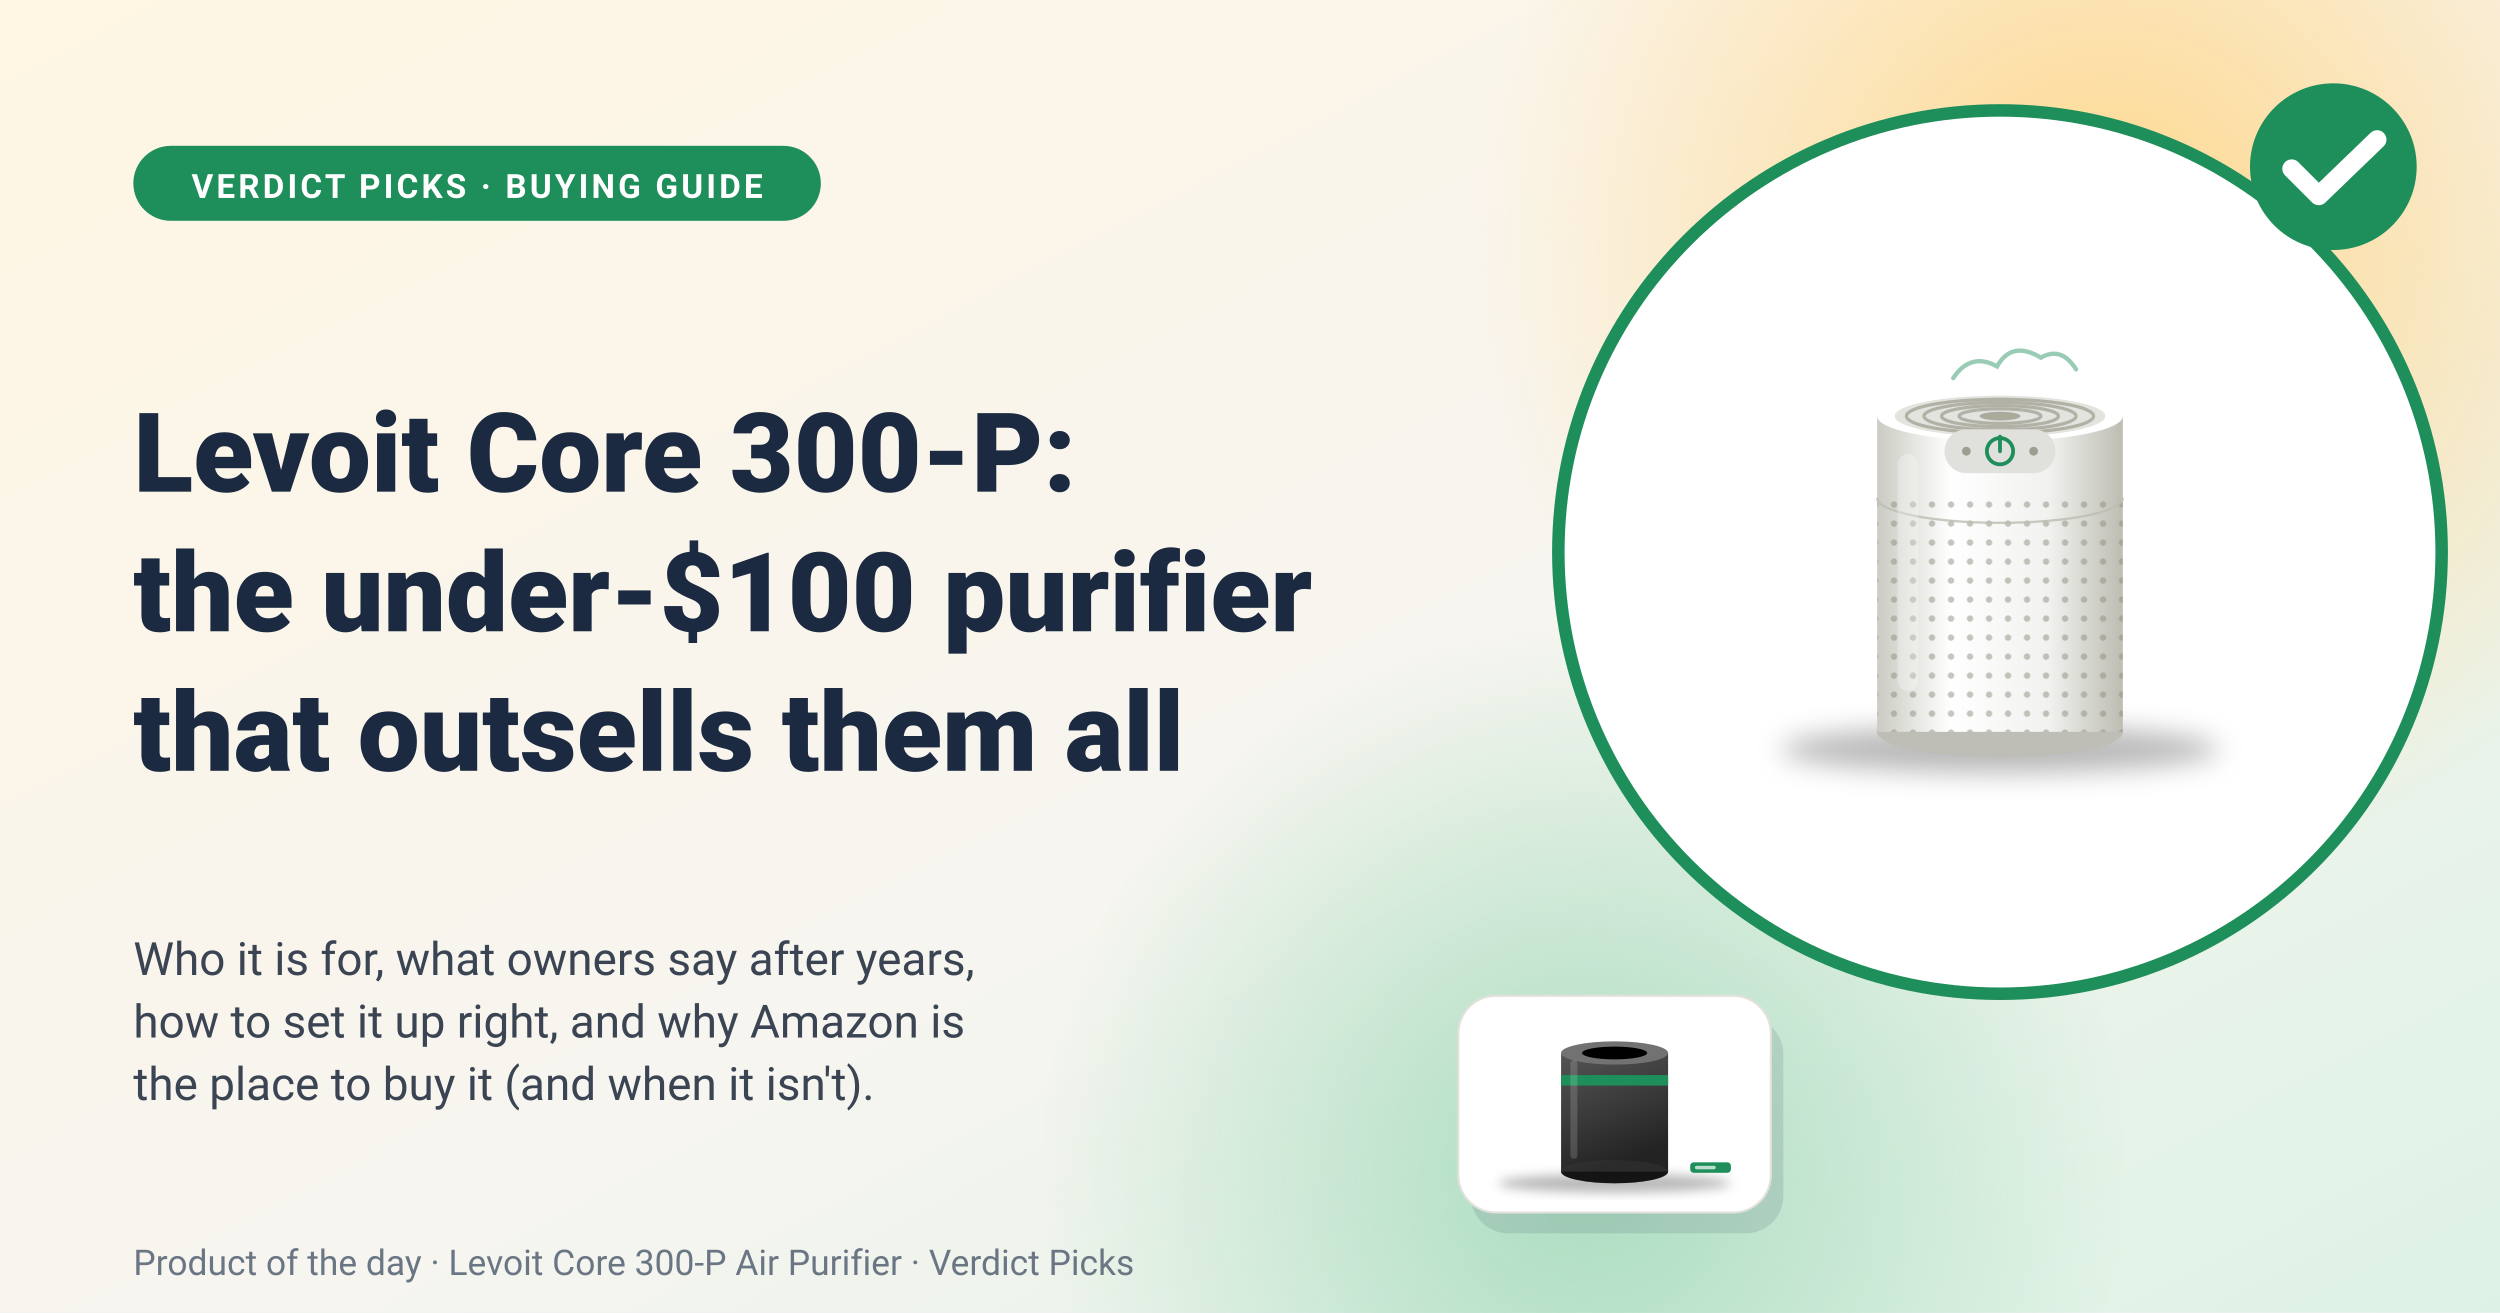
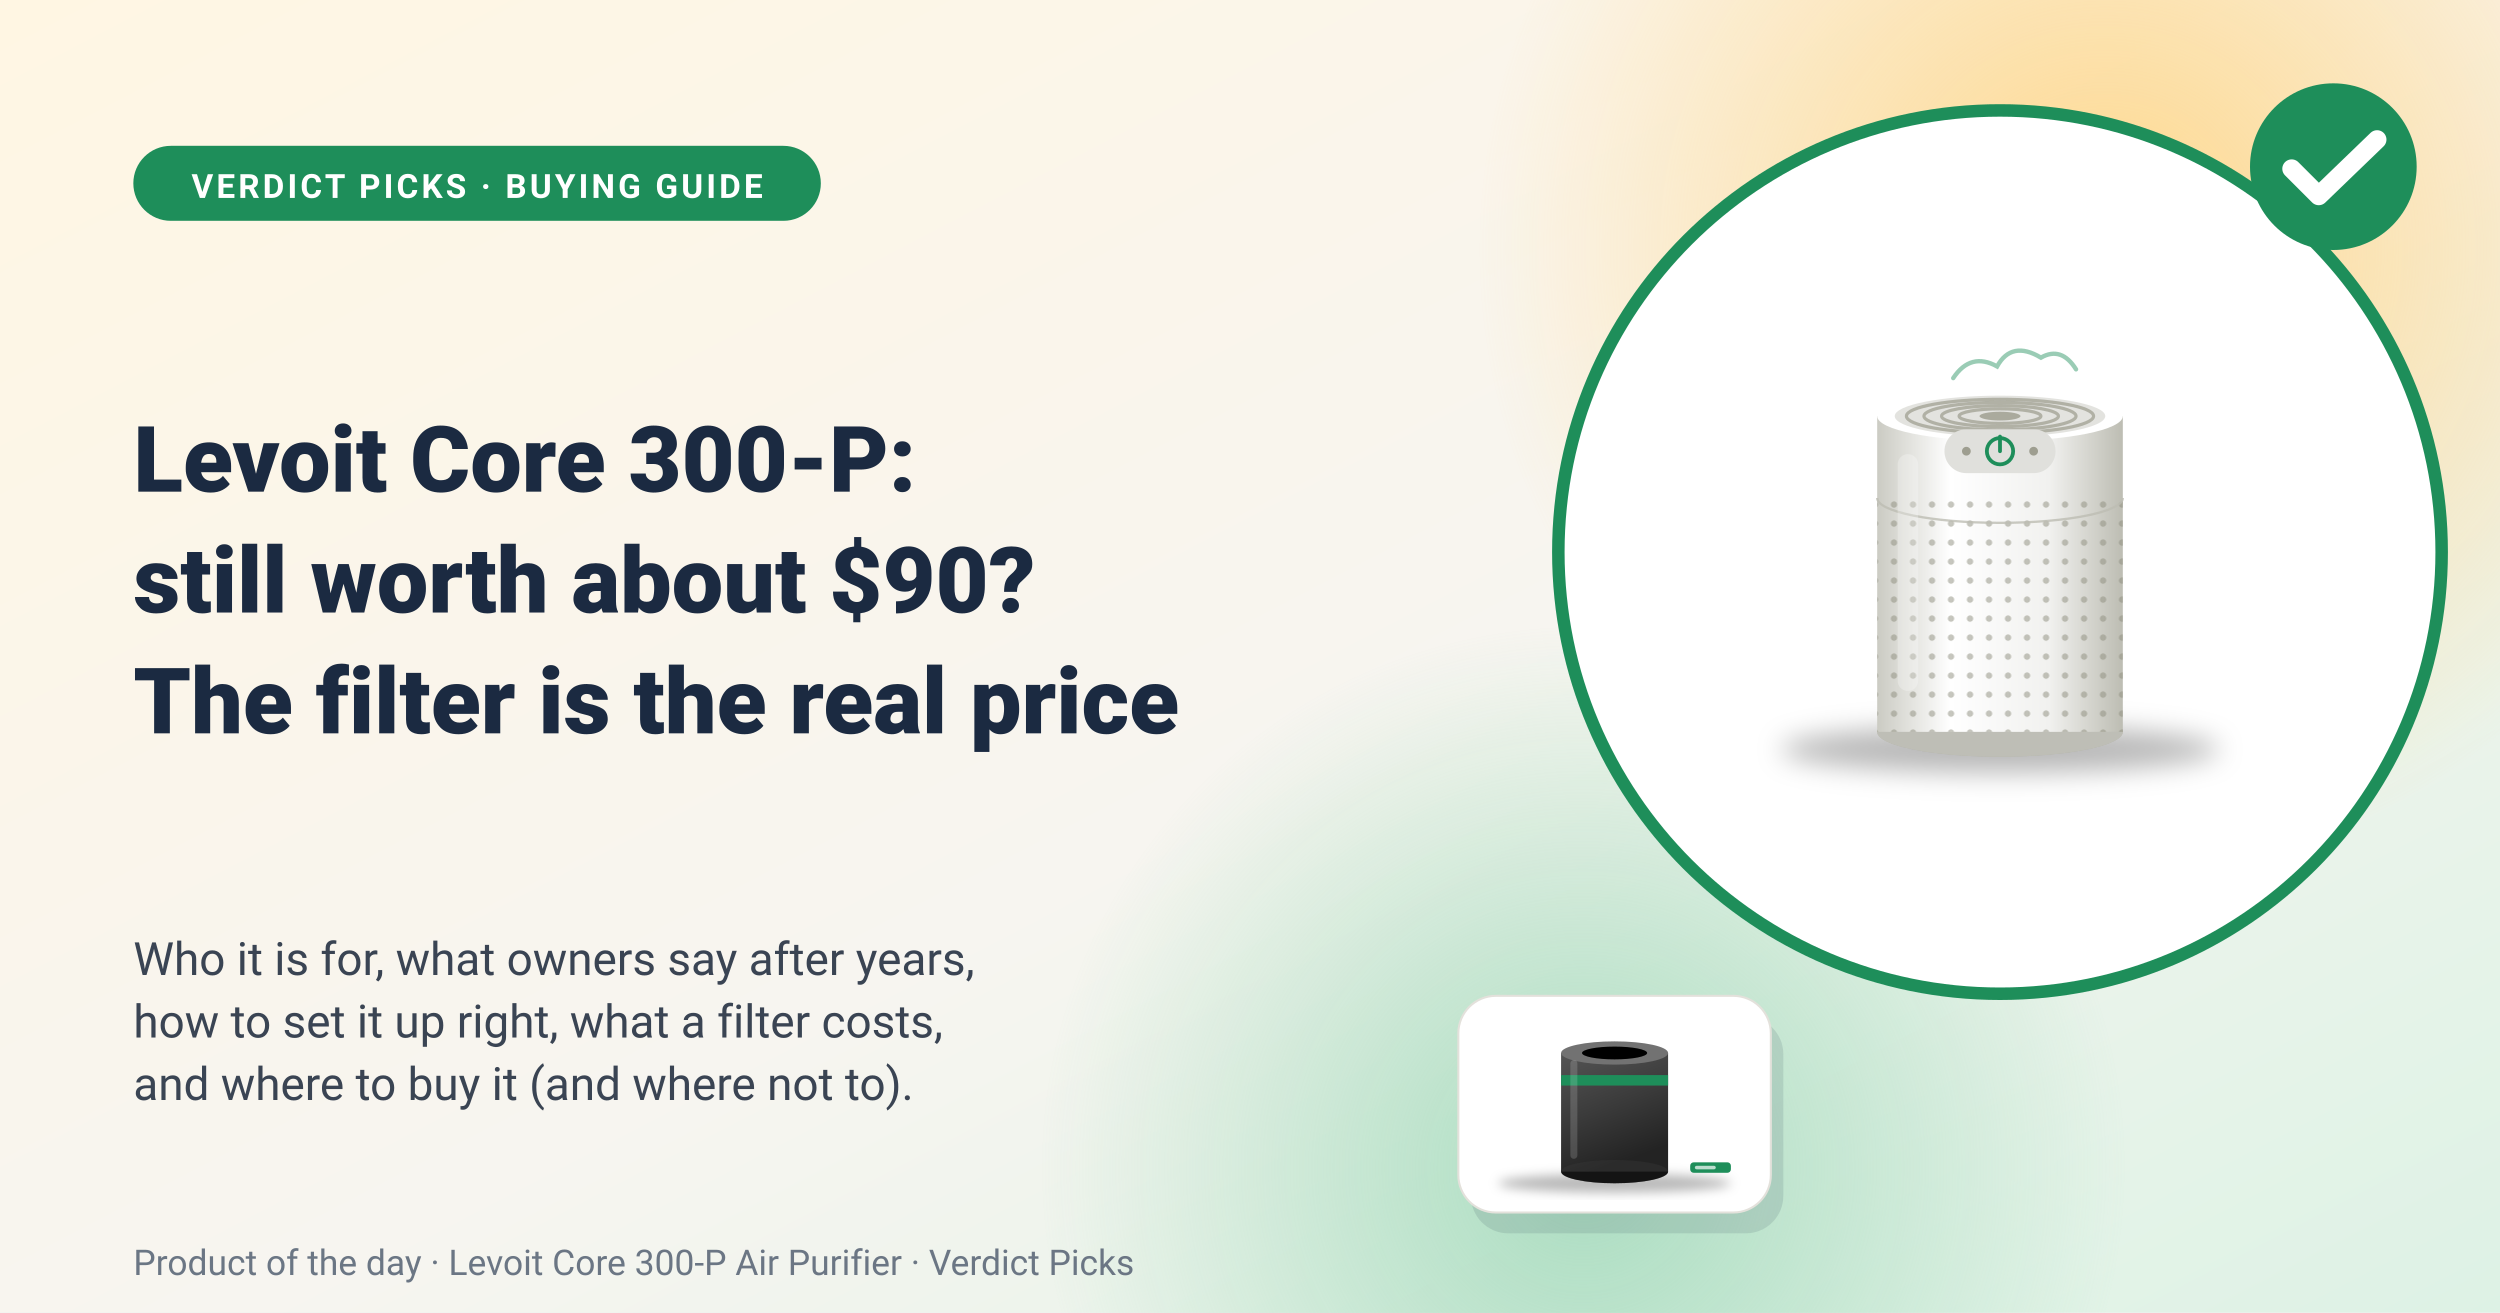
- <svg xmlns="http://www.w3.org/2000/svg" viewBox="0 0 1200 630" role="img" aria-label="Levoit Core 300-P Air Purifier review 2026: who it is for, what owners say, how to use it, and why Amazon is the place to buy it (Verdict Picks)">
+ <svg xmlns="http://www.w3.org/2000/svg" viewBox="0 0 1200 630" role="img" aria-label="Levoit Core 300-P Air Purifier review 2026: is the under-$100 bedroom purifier still worth about $90, why the filter is the real price, and where to buy it (Verdict Picks)">
  <defs>
    <linearGradient id="bc-bg" x1="0" y1="0" x2="1" y2="1">
      <stop offset="0" stop-color="#FFF6E3" />
      <stop offset="0.55" stop-color="#F7F5F0" />
      <stop offset="1" stop-color="#DDF2E5" />
    </linearGradient>
    <radialGradient id="bc-sun" cx="50%" cy="50%" r="50%">
      <stop offset="0" stop-color="#FFD27A" stop-opacity="0.85" />
      <stop offset="1" stop-color="#FFD27A" stop-opacity="0" />
    </radialGradient>
    <radialGradient id="bc-leaf" cx="50%" cy="50%" r="50%">
      <stop offset="0" stop-color="#8FD3AE" stop-opacity="0.7" />
      <stop offset="1" stop-color="#8FD3AE" stop-opacity="0" />
    </radialGradient>
  </defs>
  <rect width="1200" height="630" fill="url(#bc-bg)" />
  <circle cx="1010" cy="120" r="300" fill="url(#bc-sun)" />
  <circle cx="760" cy="560" r="260" fill="url(#bc-leaf)" />
  <g font-family="-apple-system,Segoe UI,Roboto,Helvetica,Arial,sans-serif">
    <rect x="64" y="70" width="330" height="36" rx="18" fill="#1E8E5A" />
    <text x="229" y="95" text-anchor="middle" font-size="16" font-weight="700" fill="#fff" letter-spacing="1.5">VERDICT PICKS · BUYING GUIDE</text>
-     <text x="64" y="236" font-size="53" font-weight="800" fill="#1B2A41">Levoit Core 300-P:</text>
-     <text x="64" y="303" font-size="53" font-weight="800" fill="#1B2A41">the under-$100 purifier</text>
-     <text x="64" y="370" font-size="53" font-weight="800" fill="#1B2A41">that outsells them all</text>
+     <text x="64" y="236" font-size="44" font-weight="800" fill="#1B2A41">Levoit Core 300-P:</text>
+     <text x="64" y="294" font-size="44" font-weight="800" fill="#1B2A41">still worth about $90?</text>
+     <text x="64" y="352" font-size="44" font-weight="800" fill="#1B2A41">The filter is the real price</text>
    <text x="64" y="468" font-size="22" fill="#3A4453">Who it is for, what owners say after years,</text>
-     <text x="64" y="498" font-size="22" fill="#3A4453">how to set it up right, and why Amazon is</text>
-     <text x="64" y="528" font-size="22" fill="#3A4453">the place to buy it (and when it isn't).</text>
+     <text x="64" y="498" font-size="22" fill="#3A4453">how to set it up right, what a filter costs,</text>
+     <text x="64" y="528" font-size="22" fill="#3A4453">and where to buy it (and where not to).</text>
    <text x="64" y="612" font-size="17" fill="#6B7684">Product of the day · Levoit Core 300-P Air Purifier · Verdict Picks</text>
  </g>
  <circle cx="960" cy="265" r="212" fill="#fff" />
  <circle cx="960" cy="265" r="212" fill="none" stroke="#1E8E5A" stroke-width="6" />
  <g transform="translate(749.4737 128.1579) scale(0.7017544)">
    <defs>
      <radialGradient id="bchero-bg" cx="50%" cy="38%" r="72%">
        <stop offset="0" stop-color="#ffffff" />
        <stop offset="0.7" stop-color="#f3f3f1" />
        <stop offset="1" stop-color="#e4e4e1" />
      </radialGradient>
      <filter id="bchero-blur" x="-30%" y="-80%" width="160%" height="300%">
        <feGaussianBlur stdDeviation="9" />
      </filter>
      <filter id="bchero-soft" x="-20%" y="-20%" width="140%" height="140%">
        <feGaussianBlur stdDeviation="2.2" />
      </filter>
      <filter id="bchero-glow" x="-50%" y="-50%" width="200%" height="200%">
        <feGaussianBlur stdDeviation="5" />
      </filter>
      <linearGradient id="bchero-front" x1="0" y1="0" x2="0.35" y2="1">
        <stop offset="0" stop-color="#ffffff" />
        <stop offset="0.55" stop-color="#F1F1EF" />
        <stop offset="1" stop-color="#dcdcd7" />
      </linearGradient>
      <linearGradient id="bchero-side" x1="0" y1="0" x2="1" y2="1">
        <stop offset="0" stop-color="#e3e3df" />
        <stop offset="1" stop-color="#c1c1b9" />
      </linearGradient>
      <linearGradient id="bchero-top" x1="0" y1="0" x2="1" y2="1">
        <stop offset="0" stop-color="#ffffff" />
        <stop offset="1" stop-color="#ffffff" />
      </linearGradient>
      <radialGradient id="bchero-dome" cx="38%" cy="32%" r="75%">
        <stop offset="0" stop-color="#ffffff" />
        <stop offset="0.6" stop-color="#F1F1EF" />
        <stop offset="1" stop-color="#d0d0c9" />
      </radialGradient>
      <linearGradient id="bchero-gloss" x1="0" y1="0" x2="1" y2="1">
        <stop offset="0" stop-color="#ffffff" stop-opacity="0.55" />
        <stop offset="0.5" stop-color="#ffffff" stop-opacity="0.05" />
        <stop offset="1" stop-color="#ffffff" stop-opacity="0" />
      </linearGradient>
      <linearGradient id="bchero-screen" x1="0" y1="0" x2="1" y2="1">
        <stop offset="0" stop-color="#1d2a3a" />
        <stop offset="1" stop-color="#060a10" />
      </linearGradient>
      <linearGradient id="bchero-metal" x1="0" y1="0" x2="1" y2="0">
        <stop offset="0" stop-color="#d9d9d6" />
        <stop offset="0.35" stop-color="#f4f4f2" />
        <stop offset="0.65" stop-color="#bdbdb9" />
        <stop offset="1" stop-color="#e6e6e3" />
      </linearGradient>
      <linearGradient id="bchero-accent" x1="0" y1="0" x2="0" y2="1">
        <stop offset="0" stop-color="#2bcd82" />
        <stop offset="1" stop-color="#135b3a" />
      </linearGradient>
      <linearGradient id="bchero-lens" x1="0" y1="0" x2="1" y2="1">
        <stop offset="0" stop-color="#5a6470" />
        <stop offset="0.45" stop-color="#1c2129" />
        <stop offset="0.55" stop-color="#2b323c" />
        <stop offset="1" stop-color="#0c0f14" />
      </linearGradient>
    </defs>
    <ellipse cx="300" cy="330" rx="150" ry="16" fill="#000" opacity="0.28" filter="url(#bchero-blur)" />
    <defs>
      <pattern id="bchero-holes" width="13" height="13" patternUnits="userSpaceOnUse">
        <circle cx="6.5" cy="6.5" r="2.2" fill="#8d8d7d" opacity="0.5" />
      </pattern>
      <linearGradient id="bchero-shell" x1="0" y1="0" x2="1" y2="0">
        <stop offset="0" stop-color="#cbcbc3" />
        <stop offset="0.3" stop-color="#ffffff" />
        <stop offset="0.7" stop-color="#F1F1EF" />
        <stop offset="1" stop-color="#bdbdb3" />
      </linearGradient>
    </defs>
    <ellipse cx="300" cy="318" rx="84" ry="17" fill="#a5a598" />
    <rect x="216" y="102" width="168" height="216" fill="url(#bchero-shell)" />
    <rect x="216" y="158" width="168" height="160" fill="url(#bchero-holes)" />
    <path d="M 216 318 A 84 17 0 0 0 384 318" fill="#d4d4ce" opacity="0.55" />
    <path d="M 216 158 A 84 17 0 0 0 384 158" fill="none" stroke="#bdbdb3" stroke-width="1.6" opacity="0.8" />
    <ellipse cx="300" cy="102" rx="84" ry="17" fill="#ffffff" />
    <ellipse cx="300" cy="102" rx="72" ry="14" fill="#e3e3df" />
    <ellipse cx="300" cy="102" rx="64" ry="11.5" fill="none" stroke="#9b9b8d" stroke-width="2.2" opacity="0.7" />
    <ellipse cx="300" cy="102" rx="52" ry="9.4" fill="none" stroke="#9b9b8d" stroke-width="2.2" opacity="0.7" />
    <ellipse cx="300" cy="102" rx="40" ry="7.2" fill="none" stroke="#9b9b8d" stroke-width="2.2" opacity="0.7" />
    <ellipse cx="300" cy="102" rx="28" ry="5.0" fill="none" stroke="#9b9b8d" stroke-width="2.2" opacity="0.7" />
    <ellipse cx="300" cy="102" rx="14" ry="3" fill="#929282" opacity="0.7" />
    <rect x="262" y="111" width="76" height="30" rx="15" fill="#e0e0dc" />
    <circle cx="300" cy="126" r="9" fill="none" stroke="#1E8E5A" stroke-width="2.6" />
    <line x1="300" y1="116" x2="300" y2="126" stroke="#1E8E5A" stroke-width="2.6" stroke-linecap="round" />
    <circle cx="277" cy="126" r="3" fill="#9e9e90" />
    <circle cx="323" cy="126" r="3" fill="#9e9e90" />
    <rect x="230" y="128" width="14" height="162" rx="7" fill="#fff" opacity="0.26" />
    <path d="M 268 76 q 12 -18 30 -8 q 10 -18 30 -6 q 14 -8 24 8" fill="none" stroke="#1E8E5A" stroke-width="3" stroke-linecap="round" opacity="0.45" />
  </g>
  <g transform="translate(700 478)">
    <rect x="6" y="10" width="150" height="104" rx="18" fill="#1B2A41" opacity="0.12" />
    <rect width="150" height="104" rx="18" fill="#fff" />
    <rect width="150" height="104" rx="18" fill="none" stroke="#E3E1DB" />
    <svg x="8" y="6" width="134" height="92" viewBox="60 40 480 320" preserveAspectRatio="xMidYMid meet">
      <g transform="translate(0 0) scale(1.0)">
        <defs>
          <radialGradient id="ccore300rf-bg" cx="50%" cy="38%" r="72%">
            <stop offset="0" stop-color="#ffffff" />
            <stop offset="0.7" stop-color="#f3f3f1" />
            <stop offset="1" stop-color="#e4e4e1" />
          </radialGradient>
          <filter id="ccore300rf-blur" x="-30%" y="-80%" width="160%" height="300%">
            <feGaussianBlur stdDeviation="9" />
          </filter>
          <filter id="ccore300rf-soft" x="-20%" y="-20%" width="140%" height="140%">
            <feGaussianBlur stdDeviation="2.2" />
          </filter>
          <filter id="ccore300rf-glow" x="-50%" y="-50%" width="200%" height="200%">
            <feGaussianBlur stdDeviation="5" />
          </filter>
          <linearGradient id="ccore300rf-front" x1="0" y1="0" x2="0.35" y2="1">
            <stop offset="0" stop-color="#545454" />
            <stop offset="0.55" stop-color="#3A3A3A" />
            <stop offset="1" stop-color="#232323" />
          </linearGradient>
          <linearGradient id="ccore300rf-side" x1="0" y1="0" x2="1" y2="1">
            <stop offset="0" stop-color="#2b2b2b" />
            <stop offset="1" stop-color="#070707" />
          </linearGradient>
          <linearGradient id="ccore300rf-top" x1="0" y1="0" x2="1" y2="1">
            <stop offset="0" stop-color="#777777" />
            <stop offset="1" stop-color="#494949" />
          </linearGradient>
          <radialGradient id="ccore300rf-dome" cx="38%" cy="32%" r="75%">
            <stop offset="0" stop-color="#727272" />
            <stop offset="0.6" stop-color="#3A3A3A" />
            <stop offset="1" stop-color="#161616" />
          </radialGradient>
          <linearGradient id="ccore300rf-gloss" x1="0" y1="0" x2="1" y2="1">
            <stop offset="0" stop-color="#ffffff" stop-opacity="0.55" />
            <stop offset="0.5" stop-color="#ffffff" stop-opacity="0.05" />
            <stop offset="1" stop-color="#ffffff" stop-opacity="0" />
          </linearGradient>
          <linearGradient id="ccore300rf-screen" x1="0" y1="0" x2="1" y2="1">
            <stop offset="0" stop-color="#1d2a3a" />
            <stop offset="1" stop-color="#060a10" />
          </linearGradient>
          <linearGradient id="ccore300rf-metal" x1="0" y1="0" x2="1" y2="0">
            <stop offset="0" stop-color="#d9d9d6" />
            <stop offset="0.35" stop-color="#f4f4f2" />
            <stop offset="0.65" stop-color="#bdbdb9" />
            <stop offset="1" stop-color="#e6e6e3" />
          </linearGradient>
          <linearGradient id="ccore300rf-accent" x1="0" y1="0" x2="0" y2="1">
            <stop offset="0" stop-color="#2bcd82" />
            <stop offset="1" stop-color="#135b3a" />
          </linearGradient>
          <linearGradient id="ccore300rf-lens" x1="0" y1="0" x2="1" y2="1">
            <stop offset="0" stop-color="#5a6470" />
            <stop offset="0.45" stop-color="#1c2129" />
            <stop offset="0.55" stop-color="#2b323c" />
            <stop offset="1" stop-color="#0c0f14" />
          </linearGradient>
        </defs>
        <ellipse cx="300" cy="336" rx="200" ry="16" fill="#000" opacity="0.28" filter="url(#ccore300rf-blur)" />
        <ellipse cx="300" cy="316" rx="92" ry="20" fill="#000000" />
        <rect x="208" y="112" width="184" height="204" fill="url(#ccore300rf-front)" />
        <ellipse cx="300" cy="112" rx="92" ry="20" fill="#727272" />
        <ellipse cx="300" cy="316" rx="92" ry="20" fill="#3A3A3A" opacity="0.35" />
        <rect x="208" y="150" width="184" height="18" fill="#1E8E5A" />
        <ellipse cx="300" cy="112" rx="56" ry="11" fill="#000000" />
        <rect x="224" y="124" width="12" height="170" rx="6" fill="#fff" opacity="0.16" />
        <rect x="430" y="300" width="70" height="18" rx="6" fill="#1E8E5A" />
        <rect x="438" y="306" width="36" height="6" rx="3" fill="#fff" opacity="0.7" />
      </g>
    </svg>
  </g>
  <circle cx="1120" cy="80" r="40" fill="#1E8E5A" />
  <path d="M 1100 81 L 1113 94 L 1141 67" fill="none" stroke="#fff" stroke-width="9" stroke-linecap="round" stroke-linejoin="round" />
</svg>
